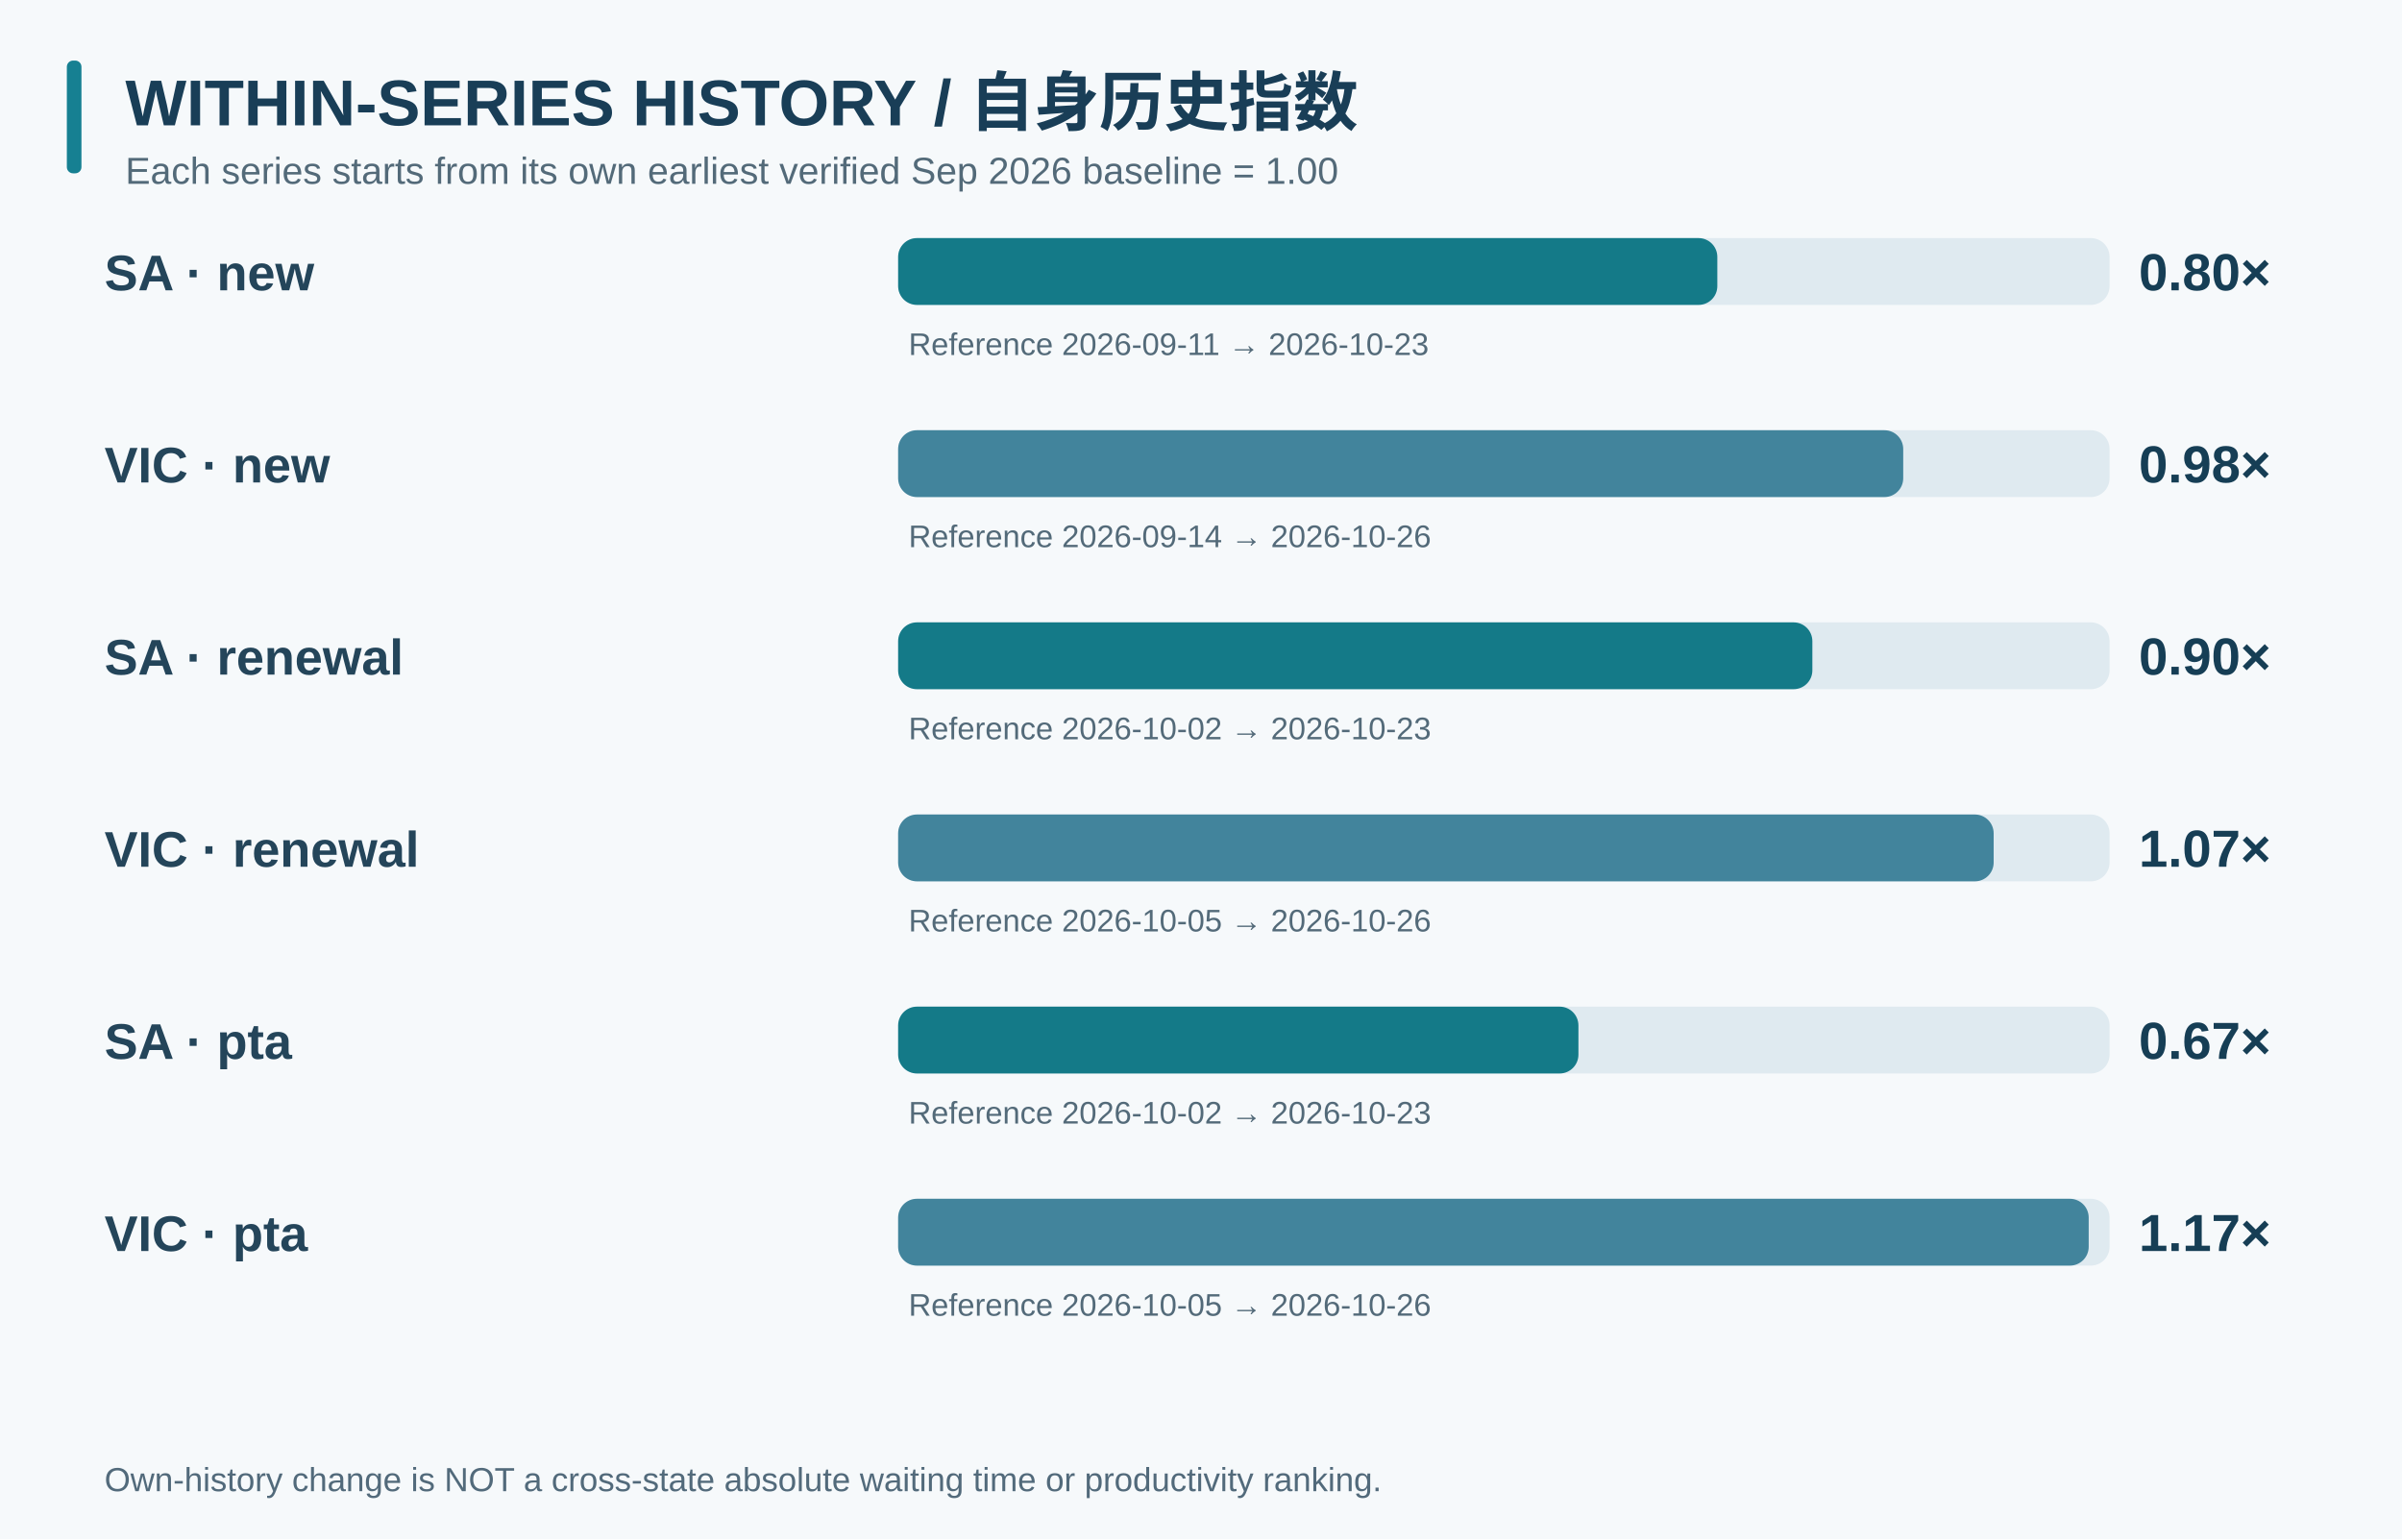
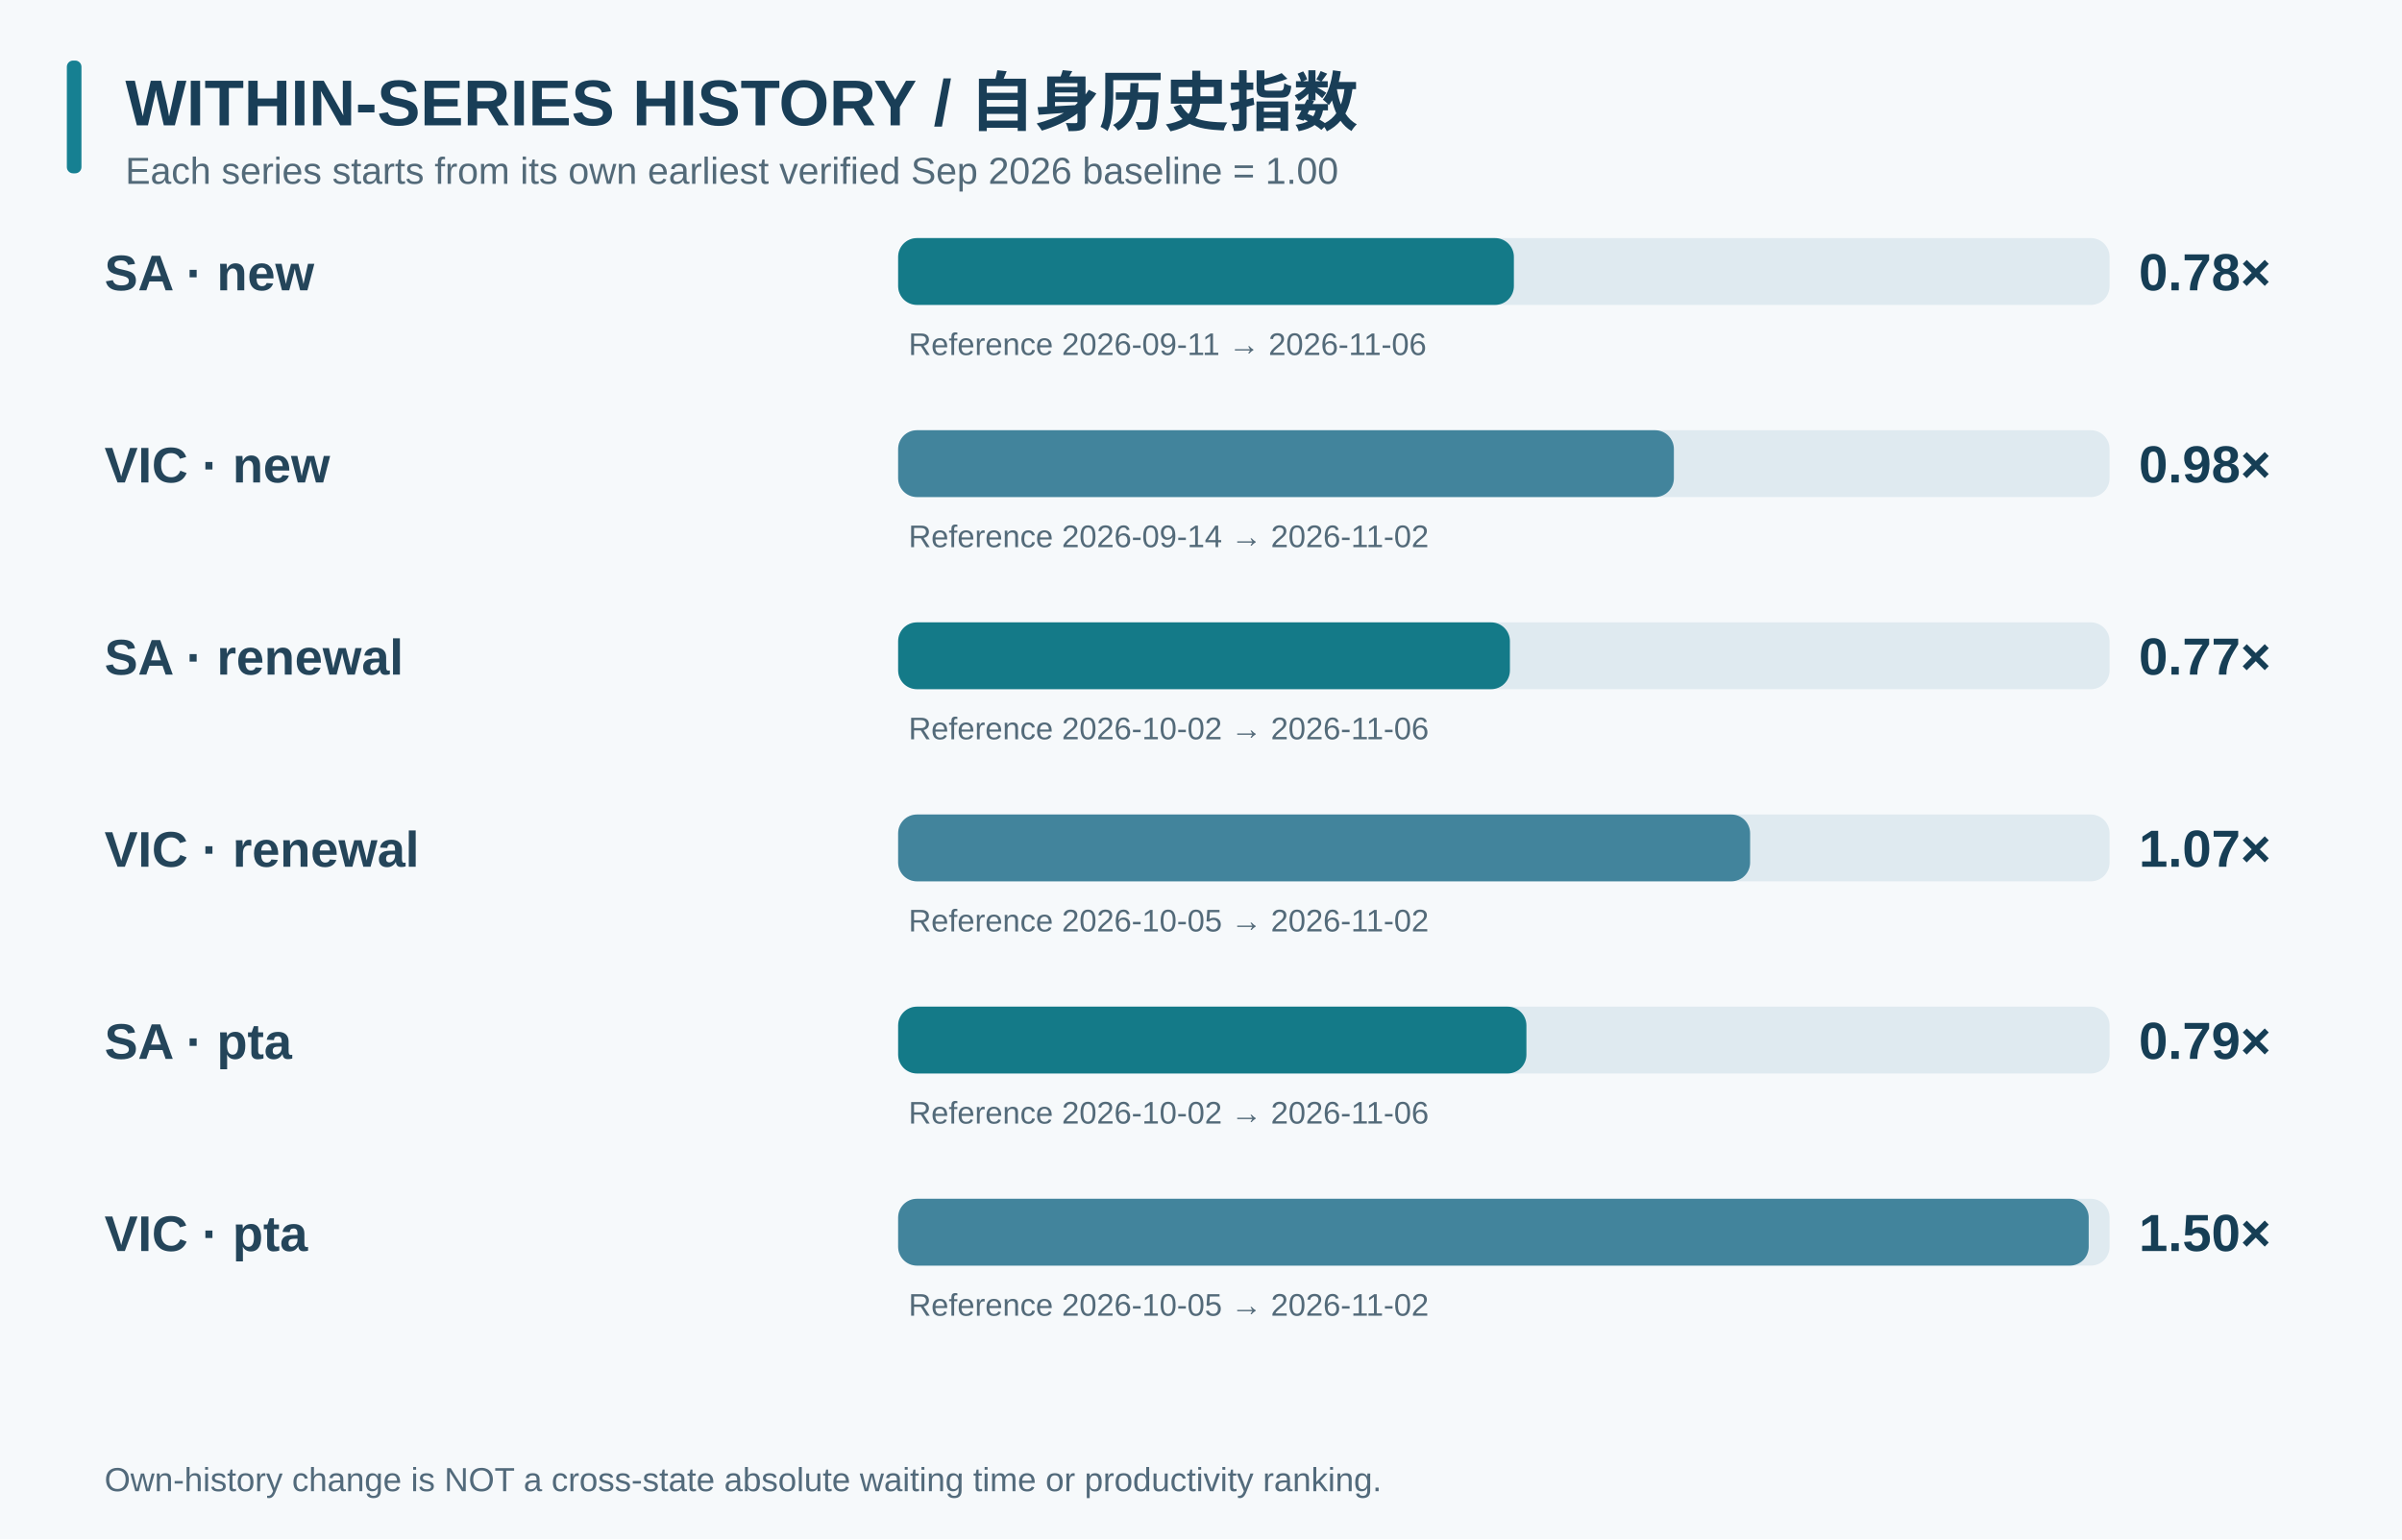
<svg xmlns="http://www.w3.org/2000/svg" width="1150" height="737" viewBox="0 0 1150 737" role="img" aria-label="WITHIN-SERIES HISTORY / 自身历史指数">
  <rect width="1150" height="737" fill="#f6f9fb" />
  <rect x="32" y="29" width="7" height="54" rx="3" fill="#168092" />
  <text x="60" y="60" font-size="31" font-weight="700" font-family="Arial,sans-serif" fill="#193e57">WITHIN-SERIES HISTORY / 自身历史指数</text>
  <text x="60" y="88" font-size="18" font-family="Arial,sans-serif" fill="#536a79">Each series starts from its own earliest verified Sep 2026 baseline = 1.00</text>
  <text x="50" y="139" font-family="Arial,sans-serif" font-size="24" font-weight="700" fill="#24455a">SA · new</text>
  <rect x="430" y="114" width="580" height="32" rx="9" fill="#dfeaf0" />
-   <rect x="430" y="114" width="392.2" height="32" rx="9" fill="#147a88" />
-   <text x="1024" y="139" font-family="Arial,sans-serif" font-size="25" font-weight="700" fill="#163e55">0.80×</text>
-   <text x="435" y="170" font-family="Arial,sans-serif" font-size="15" fill="#536a79">Reference 2026-09-11 → 2026-10-23</text>
+   <rect x="430" y="114" width="294.8" height="32" rx="9" fill="#147a88" />
+   <text x="1024" y="139" font-family="Arial,sans-serif" font-size="25" font-weight="700" fill="#163e55">0.78×</text>
+   <text x="435" y="170" font-family="Arial,sans-serif" font-size="15" fill="#536a79">Reference 2026-09-11 → 2026-11-06</text>
  <text x="50" y="231" font-family="Arial,sans-serif" font-size="24" font-weight="700" fill="#24455a">VIC · new</text>
  <rect x="430" y="206" width="580" height="32" rx="9" fill="#dfeaf0" />
-   <rect x="430" y="206" width="481.2" height="32" rx="9" fill="#42849c" />
+   <rect x="430" y="206" width="371.4" height="32" rx="9" fill="#42849c" />
  <text x="1024" y="231" font-family="Arial,sans-serif" font-size="25" font-weight="700" fill="#163e55">0.98×</text>
-   <text x="435" y="262" font-family="Arial,sans-serif" font-size="15" fill="#536a79">Reference 2026-09-14 → 2026-10-26</text>
+   <text x="435" y="262" font-family="Arial,sans-serif" font-size="15" fill="#536a79">Reference 2026-09-14 → 2026-11-02</text>
  <text x="50" y="323" font-family="Arial,sans-serif" font-size="24" font-weight="700" fill="#24455a">SA · renewal</text>
  <rect x="430" y="298" width="580" height="32" rx="9" fill="#dfeaf0" />
-   <rect x="430" y="298" width="437.7" height="32" rx="9" fill="#147a88" />
-   <text x="1024" y="323" font-family="Arial,sans-serif" font-size="25" font-weight="700" fill="#163e55">0.90×</text>
-   <text x="435" y="354" font-family="Arial,sans-serif" font-size="15" fill="#536a79">Reference 2026-10-02 → 2026-10-23</text>
+   <rect x="430" y="298" width="292.9" height="32" rx="9" fill="#147a88" />
+   <text x="1024" y="323" font-family="Arial,sans-serif" font-size="25" font-weight="700" fill="#163e55">0.77×</text>
+   <text x="435" y="354" font-family="Arial,sans-serif" font-size="15" fill="#536a79">Reference 2026-10-02 → 2026-11-06</text>
  <text x="50" y="415" font-family="Arial,sans-serif" font-size="24" font-weight="700" fill="#24455a">VIC · renewal</text>
  <rect x="430" y="390" width="580" height="32" rx="9" fill="#dfeaf0" />
-   <rect x="430" y="390" width="524.5" height="32" rx="9" fill="#42849c" />
+   <rect x="430" y="390" width="407.9" height="32" rx="9" fill="#42849c" />
  <text x="1024" y="415" font-family="Arial,sans-serif" font-size="25" font-weight="700" fill="#163e55">1.07×</text>
-   <text x="435" y="446" font-family="Arial,sans-serif" font-size="15" fill="#536a79">Reference 2026-10-05 → 2026-10-26</text>
+   <text x="435" y="446" font-family="Arial,sans-serif" font-size="15" fill="#536a79">Reference 2026-10-05 → 2026-11-02</text>
  <text x="50" y="507" font-family="Arial,sans-serif" font-size="24" font-weight="700" fill="#24455a">SA · pta</text>
  <rect x="430" y="482" width="580" height="32" rx="9" fill="#dfeaf0" />
-   <rect x="430" y="482" width="325.7" height="32" rx="9" fill="#147a88" />
-   <text x="1024" y="507" font-family="Arial,sans-serif" font-size="25" font-weight="700" fill="#163e55">0.67×</text>
-   <text x="435" y="538" font-family="Arial,sans-serif" font-size="15" fill="#536a79">Reference 2026-10-02 → 2026-10-23</text>
+   <rect x="430" y="482" width="300.8" height="32" rx="9" fill="#147a88" />
+   <text x="1024" y="507" font-family="Arial,sans-serif" font-size="25" font-weight="700" fill="#163e55">0.79×</text>
+   <text x="435" y="538" font-family="Arial,sans-serif" font-size="15" fill="#536a79">Reference 2026-10-02 → 2026-11-06</text>
  <text x="50" y="599" font-family="Arial,sans-serif" font-size="24" font-weight="700" fill="#24455a">VIC · pta</text>
  <rect x="430" y="574" width="580" height="32" rx="9" fill="#dfeaf0" />
  <rect x="430" y="574" width="570.0" height="32" rx="9" fill="#42849c" />
-   <text x="1024" y="599" font-family="Arial,sans-serif" font-size="25" font-weight="700" fill="#163e55">1.17×</text>
-   <text x="435" y="630" font-family="Arial,sans-serif" font-size="15" fill="#536a79">Reference 2026-10-05 → 2026-10-26</text>
+   <text x="1024" y="599" font-family="Arial,sans-serif" font-size="25" font-weight="700" fill="#163e55">1.50×</text>
+   <text x="435" y="630" font-family="Arial,sans-serif" font-size="15" fill="#536a79">Reference 2026-10-05 → 2026-11-02</text>
  <text x="50" y="714" font-family="Arial,sans-serif" font-size="16" fill="#526a7b">Own-history change is NOT a cross-state absolute waiting time or productivity ranking.</text>
</svg>
